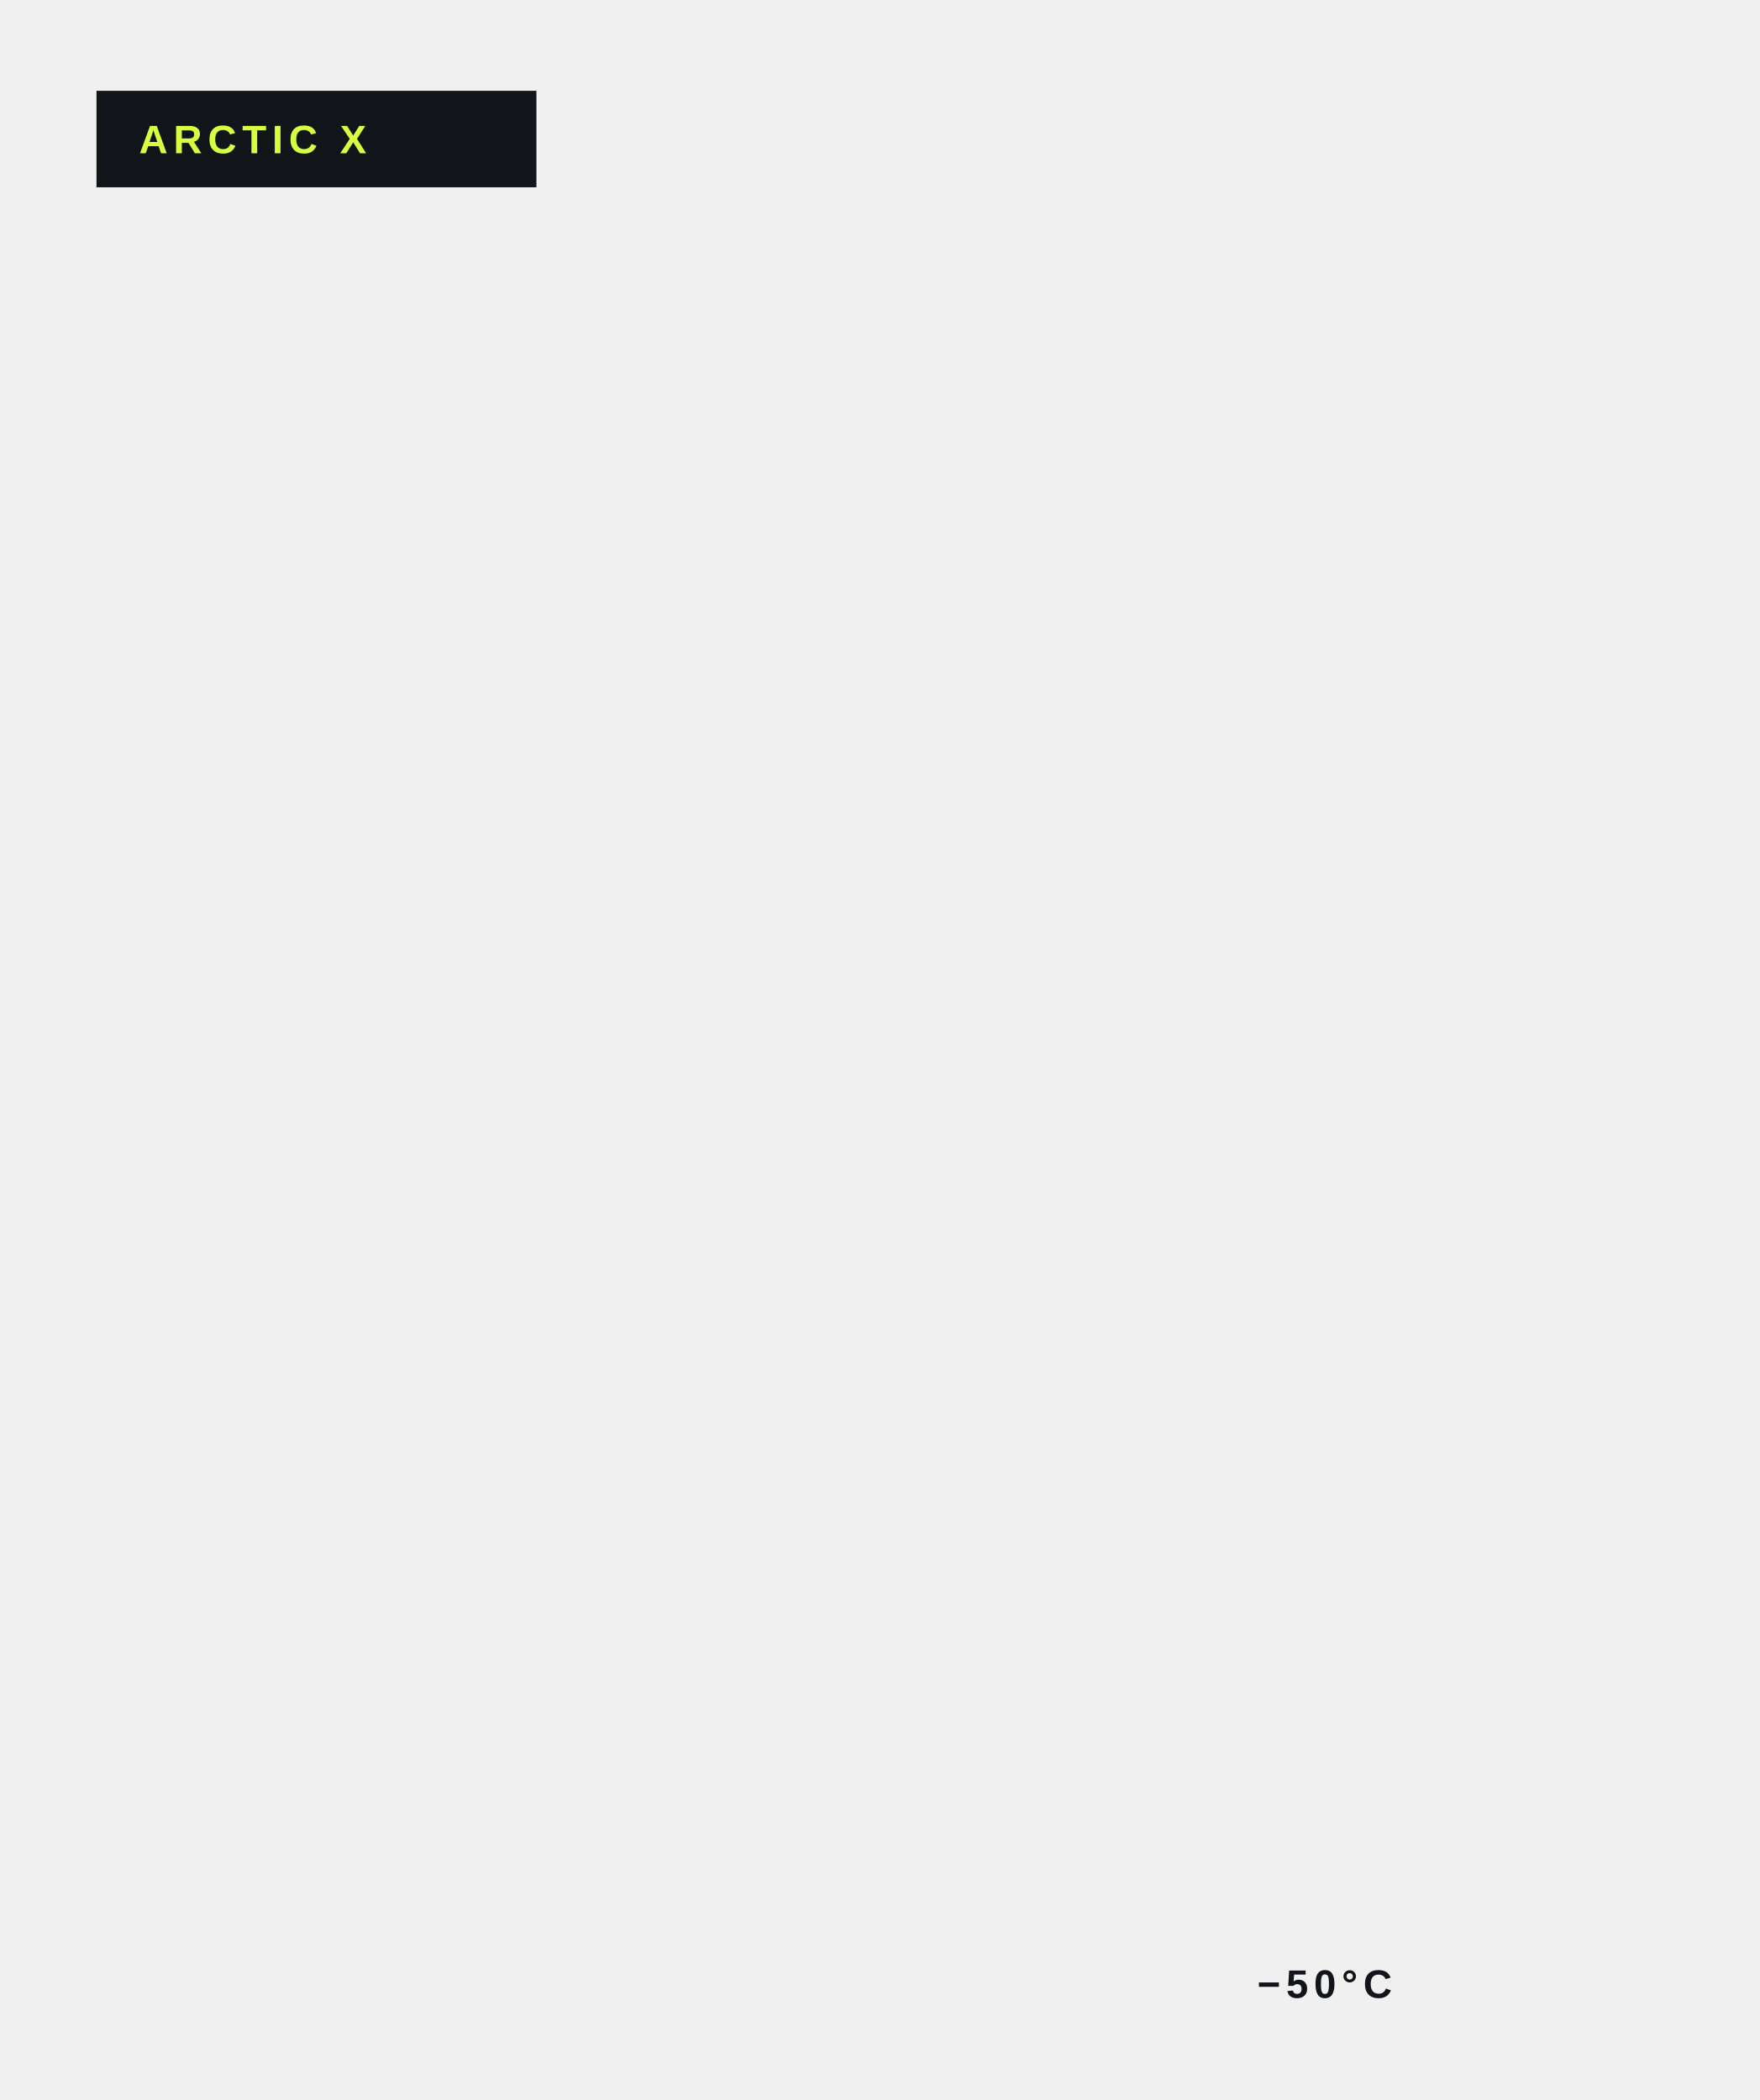
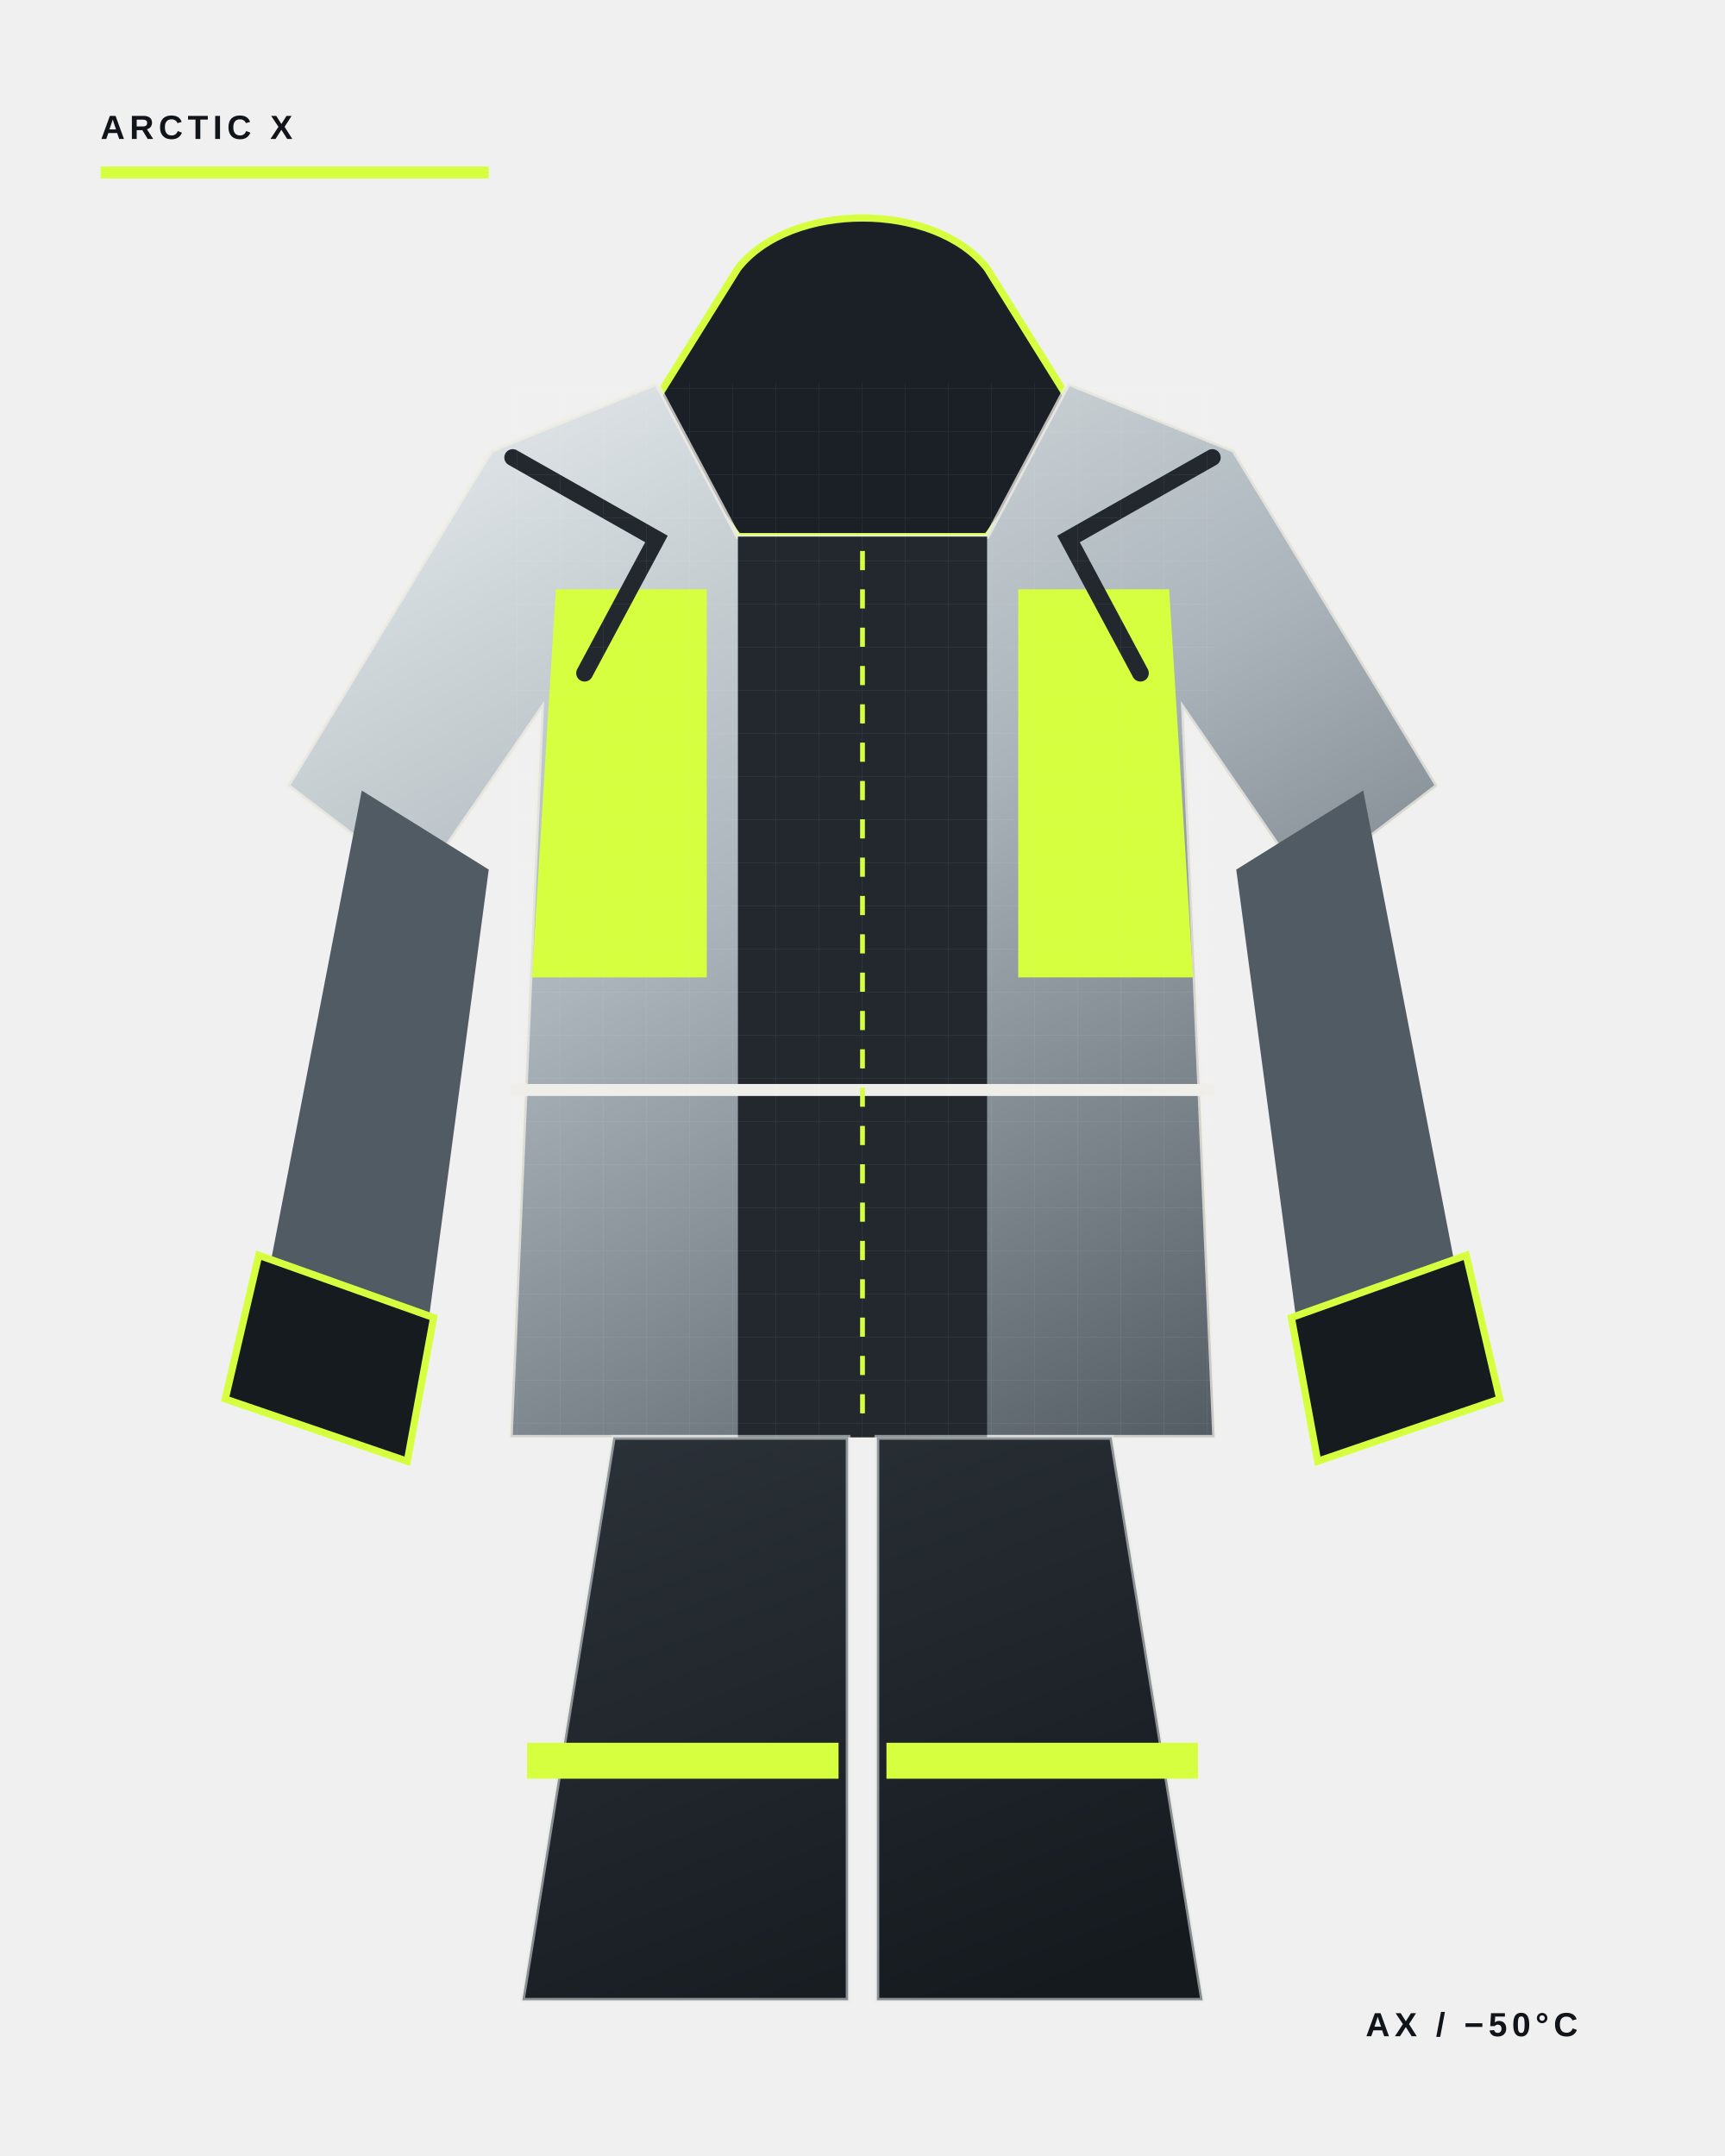
- <svg xmlns="http://www.w3.org/2000/svg" width="620" height="740" viewBox="0 0 620 740" fill="none">
+ <svg xmlns="http://www.w3.org/2000/svg" width="720" height="900" viewBox="0 0 720 900" fill="none">
  <defs>
-     <linearGradient id="body" x1="170" y1="130" x2="470" y2="640" gradientUnits="userSpaceOnUse">
-       <stop stop-color="#B8C3C8" />
-       <stop offset="1" stop-color="#15191D" />
+     <filter id="shadow" x="40" y="30" width="640" height="840" filterUnits="userSpaceOnUse" color-interpolation-filters="sRGB">
+       <feDropShadow dx="0" dy="24" stdDeviation="18" flood-color="#111418" flood-opacity="0.24" />
+     </filter>
+     <pattern id="ripstop" width="18" height="18" patternUnits="userSpaceOnUse">
+       <path d="M0 0H18V18" fill="none" stroke="#FFFFFF" stroke-opacity="0.08" stroke-width="0.7" />
+     </pattern>
+     <linearGradient id="metal" x1="0" y1="0" x2="1" y2="1">
+       <stop stop-color="#F4F5F5" />
+       <stop offset="0.45" stop-color="#A8B0B5" />
+       <stop offset="1" stop-color="#424A50" />
    </linearGradient>
-     <filter id="s" x="80" y="60" width="460" height="650">
-       <feDropShadow dx="0" dy="22" stdDeviation="18" flood-opacity=".26" />
-     </filter>
  </defs>
-   <g filter="url(#s)">
-     <path d="M263 76H357L382 149L340 188H280L238 149L263 76Z" fill="#111418" stroke="#D5FF3F" stroke-width="3" />
-     <path d="M247 130L180 159L109 286L158 318L201 252L190 499H430L419 252L462 318L511 286L440 159L373 130L340 188H280L247 130Z" fill="url(#body)" stroke="#F0EEE8" stroke-opacity=".65" stroke-width="2" />
-     <path d="M280 188H340V499H280V188Z" fill="#111418" />
-     <path d="M206 211H266V333H199L206 211Z" fill="#D5FF3F" />
-     <path d="M354 211H414L421 333H354V211Z" fill="#D5FF3F" />
-     <path d="M190 378H430" stroke="#F0EEE8" stroke-width="4" />
-     <path d="M222 499H305V682H196L222 499Z" fill="#20262B" stroke="#F0EEE8" stroke-opacity=".45" stroke-width="2" />
-     <path d="M315 499H398L424 682H315V499Z" fill="#20262B" stroke="#F0EEE8" stroke-opacity=".45" stroke-width="2" />
-     <path d="M196 596H302M318 596H424" stroke="#D5FF3F" stroke-width="12" />
-     <path d="M143 285L181 310L158 454L108 437L143 285Z" fill="#333A40" />
-     <path d="M477 285L439 310L462 454L512 437L477 285Z" fill="#333A40" />
-     <path d="M310 194V494" stroke="#D5FF3F" stroke-width="2" stroke-dasharray="7 7" />
+   <linearGradient id="g1" x1="240" y1="120" x2="520" y2="620" gradientUnits="userSpaceOnUse">
+     <stop stop-color="#E5EAEC" />
+     <stop offset="0.45" stop-color="#AAB4BA" />
+     <stop offset="1" stop-color="#4D555C" />
+   </linearGradient>
+   <linearGradient id="g2" x1="290" y1="360" x2="470" y2="820" gradientUnits="userSpaceOnUse">
+     <stop stop-color="#3A4249" />
+     <stop offset="1" stop-color="#151A1F" />
+   </linearGradient>
+   <g>
+     <path d="M308 112C330 84 390 84 412 112L450 173L412 224H308L270 173L308 112Z" fill="#1A2025" stroke="#D5FF3F" stroke-width="3" />
+     <path d="M274 160L205 188L120 328L175 370L226 296L213 600H507L494 296L545 370L600 328L515 188L446 160L412 224H308L274 160Z" fill="url(#g1)" stroke="#F0EEE8" stroke-opacity=".75" stroke-width="2" />
+     <path d="M308 224H412V600H308V224Z" fill="#22282D" />
+     <path d="M232 246H295V408H222L232 246Z" fill="#D5FF3F" />
+     <path d="M425 246H488L498 408H425V246Z" fill="#D5FF3F" />
+     <path d="M213 455H507" stroke="#F0EEE8" stroke-width="5" />
+     <path d="M256 600H354V835H218L256 600Z" fill="url(#g2)" stroke="#E7EAEB" stroke-opacity=".55" stroke-width="2" />
+     <path d="M366 600H464L502 835H366V600Z" fill="url(#g2)" stroke="#E7EAEB" stroke-opacity=".55" stroke-width="2" />
+     <path d="M220 735H350M370 735H500" stroke="#D5FF3F" stroke-width="15" />
+     <path d="M151 330L204 363L178 558L112 532L151 330Z" fill="#515B63" />
+     <path d="M569 330L516 363L542 558L608 532L569 330Z" fill="#515B63" />
+     <path d="M108 524L181 550L170 610L94 584L108 524Z" fill="#161B20" stroke="#D5FF3F" stroke-width="3" />
+     <path d="M612 524L539 550L550 610L626 584L612 524Z" fill="#161B20" stroke="#D5FF3F" stroke-width="3" />
+     <path d="M360 230V592" stroke="#D5FF3F" stroke-width="2" stroke-dasharray="8 8" />
+     <path d="M214 191L274 225L244 281M506 191L446 225L476 281" stroke="#22282D" stroke-width="7" stroke-linecap="round" />
+     <path d="M213 160H507V600H213V160Z" fill="url(#ripstop)" opacity=".7" />
  </g>
-   <rect x="34" y="32" width="155" height="34" fill="#111418" />
-   <text x="49" y="54" fill="#D5FF3F" font-family="Arial" font-weight="700" font-size="14" letter-spacing="2">ARCTIC X</text>
-   <text x="443" y="704" fill="#111418" font-family="Arial" font-weight="700" font-size="14" letter-spacing="2">−50°C</text>
+   <g fill="#111418" font-family="Arial" font-weight="700" letter-spacing="2">
+     <text x="42" y="58" font-size="14">ARCTIC X</text>
+     <text x="570" y="850" font-size="14">AX / −50°C</text>
+   </g>
+   <path d="M42 72H204" stroke="#D5FF3F" stroke-width="5" />
</svg>
